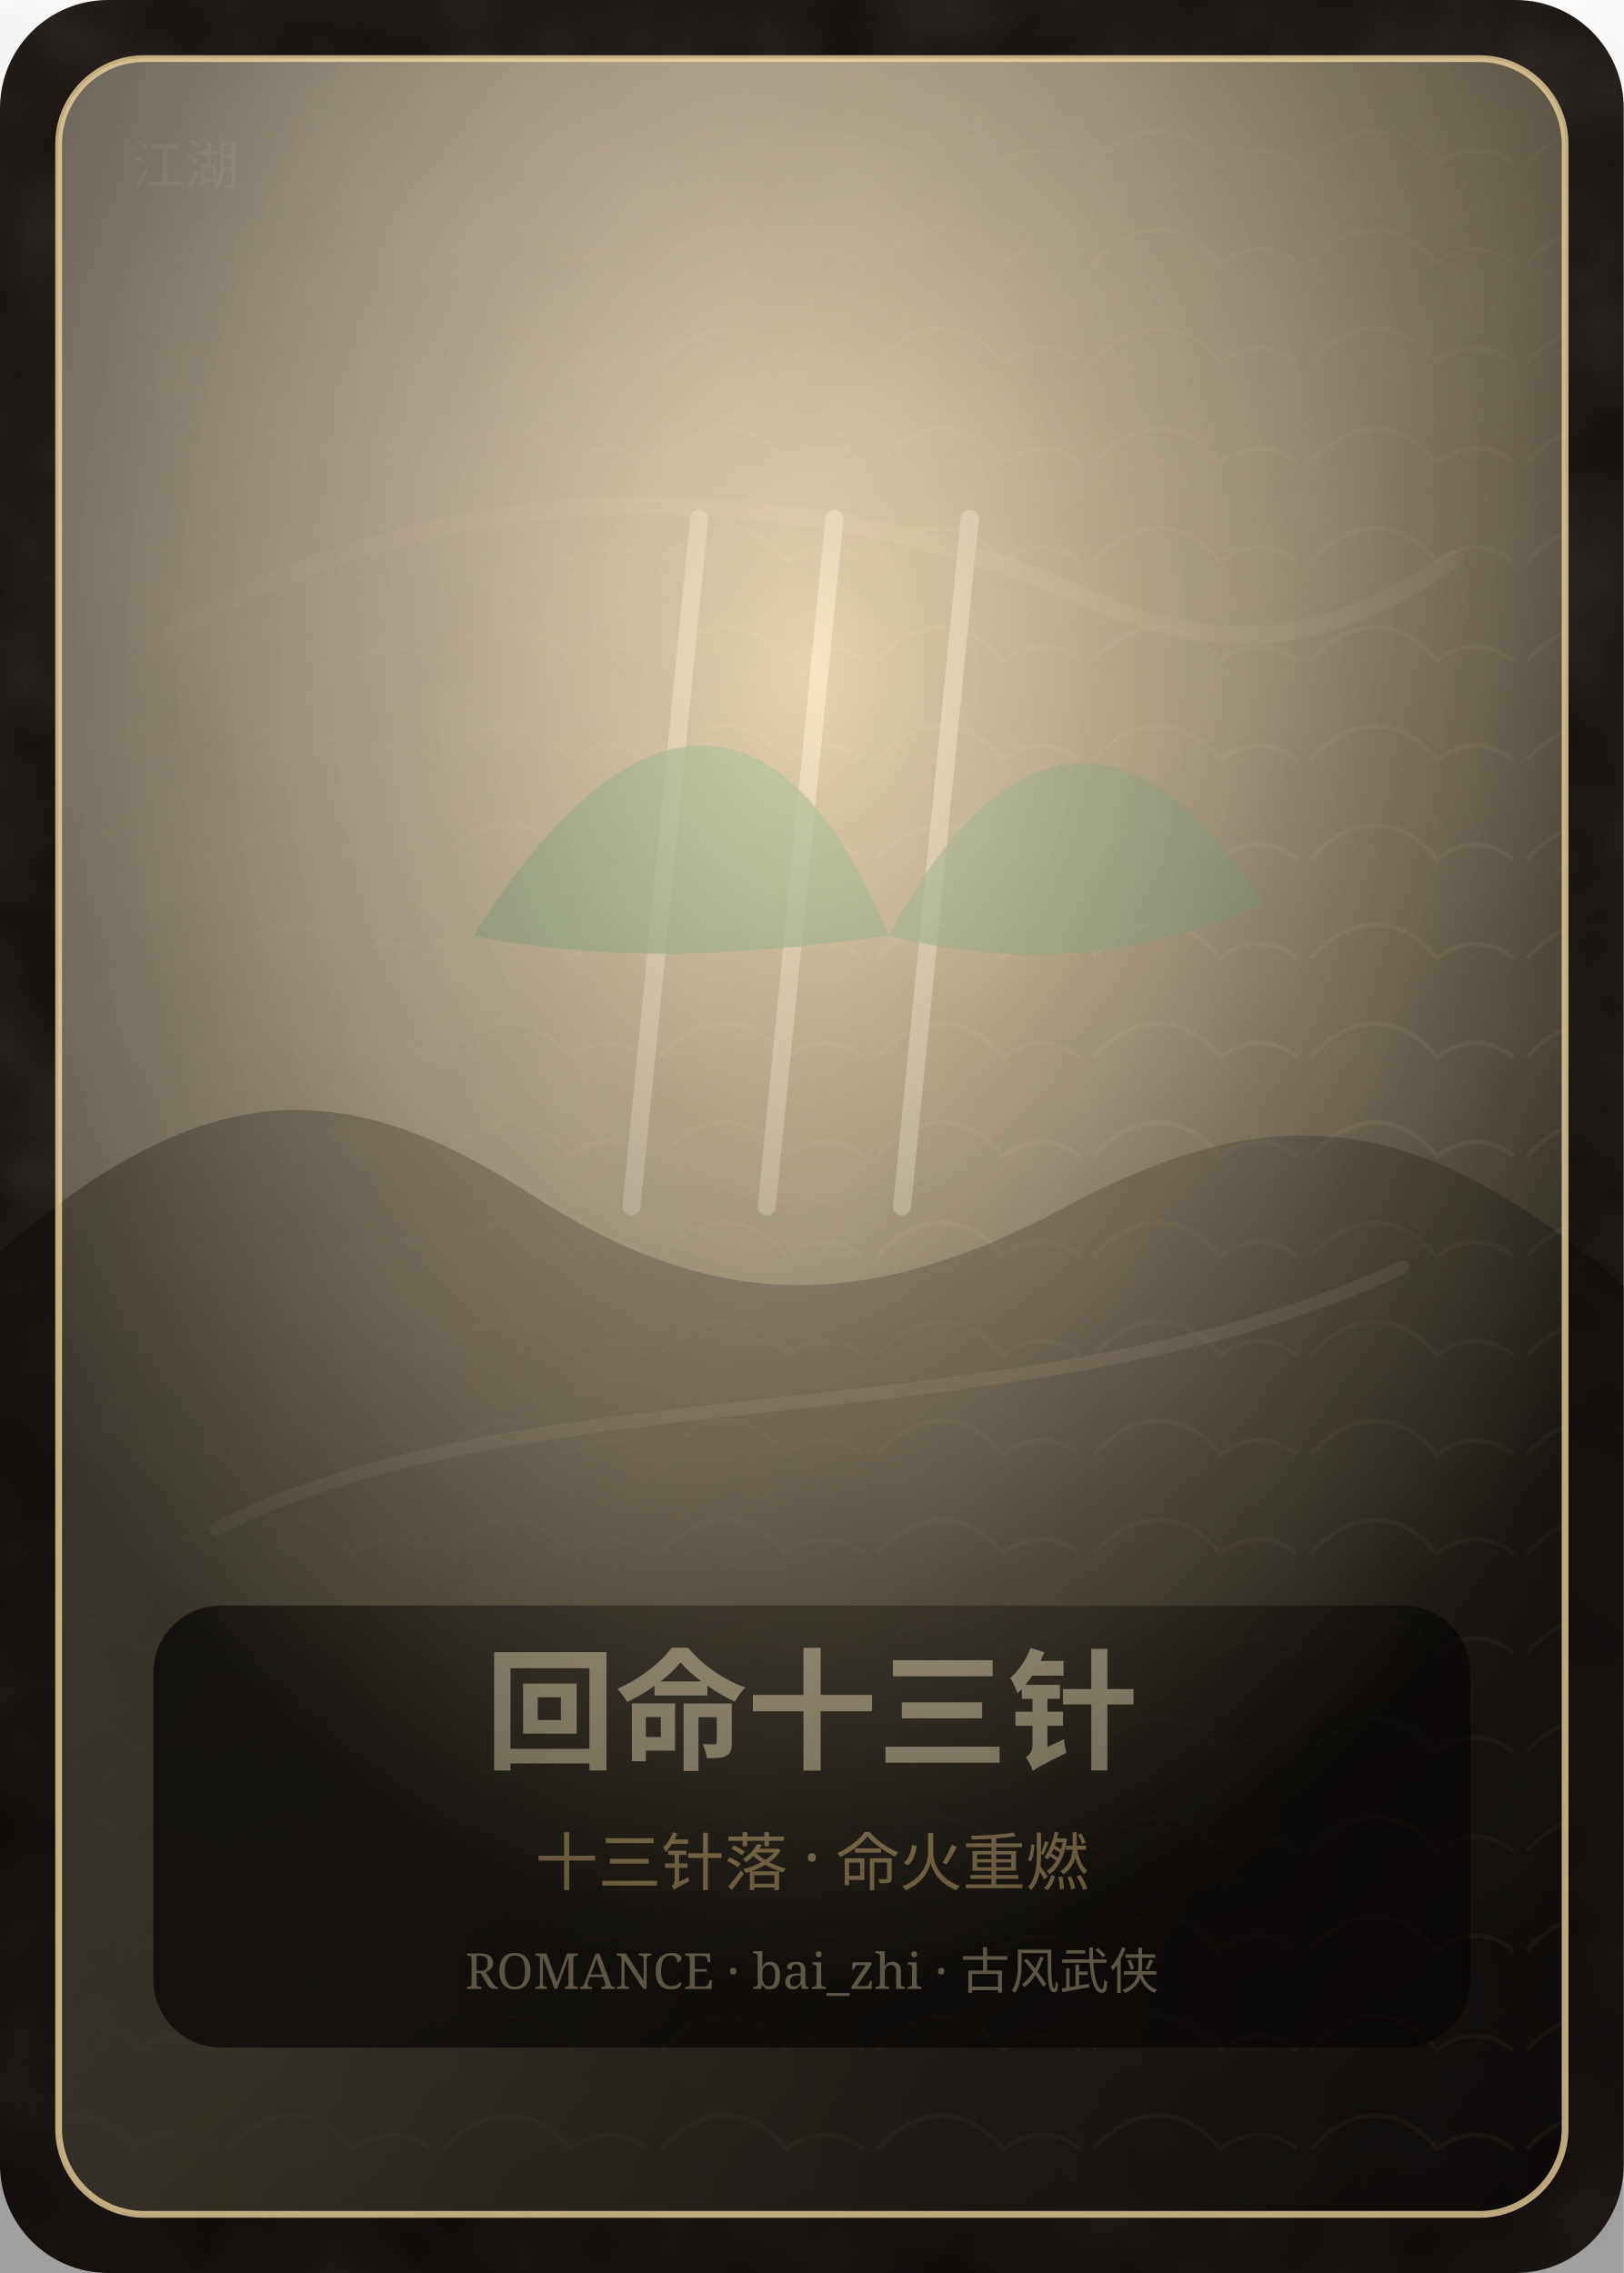
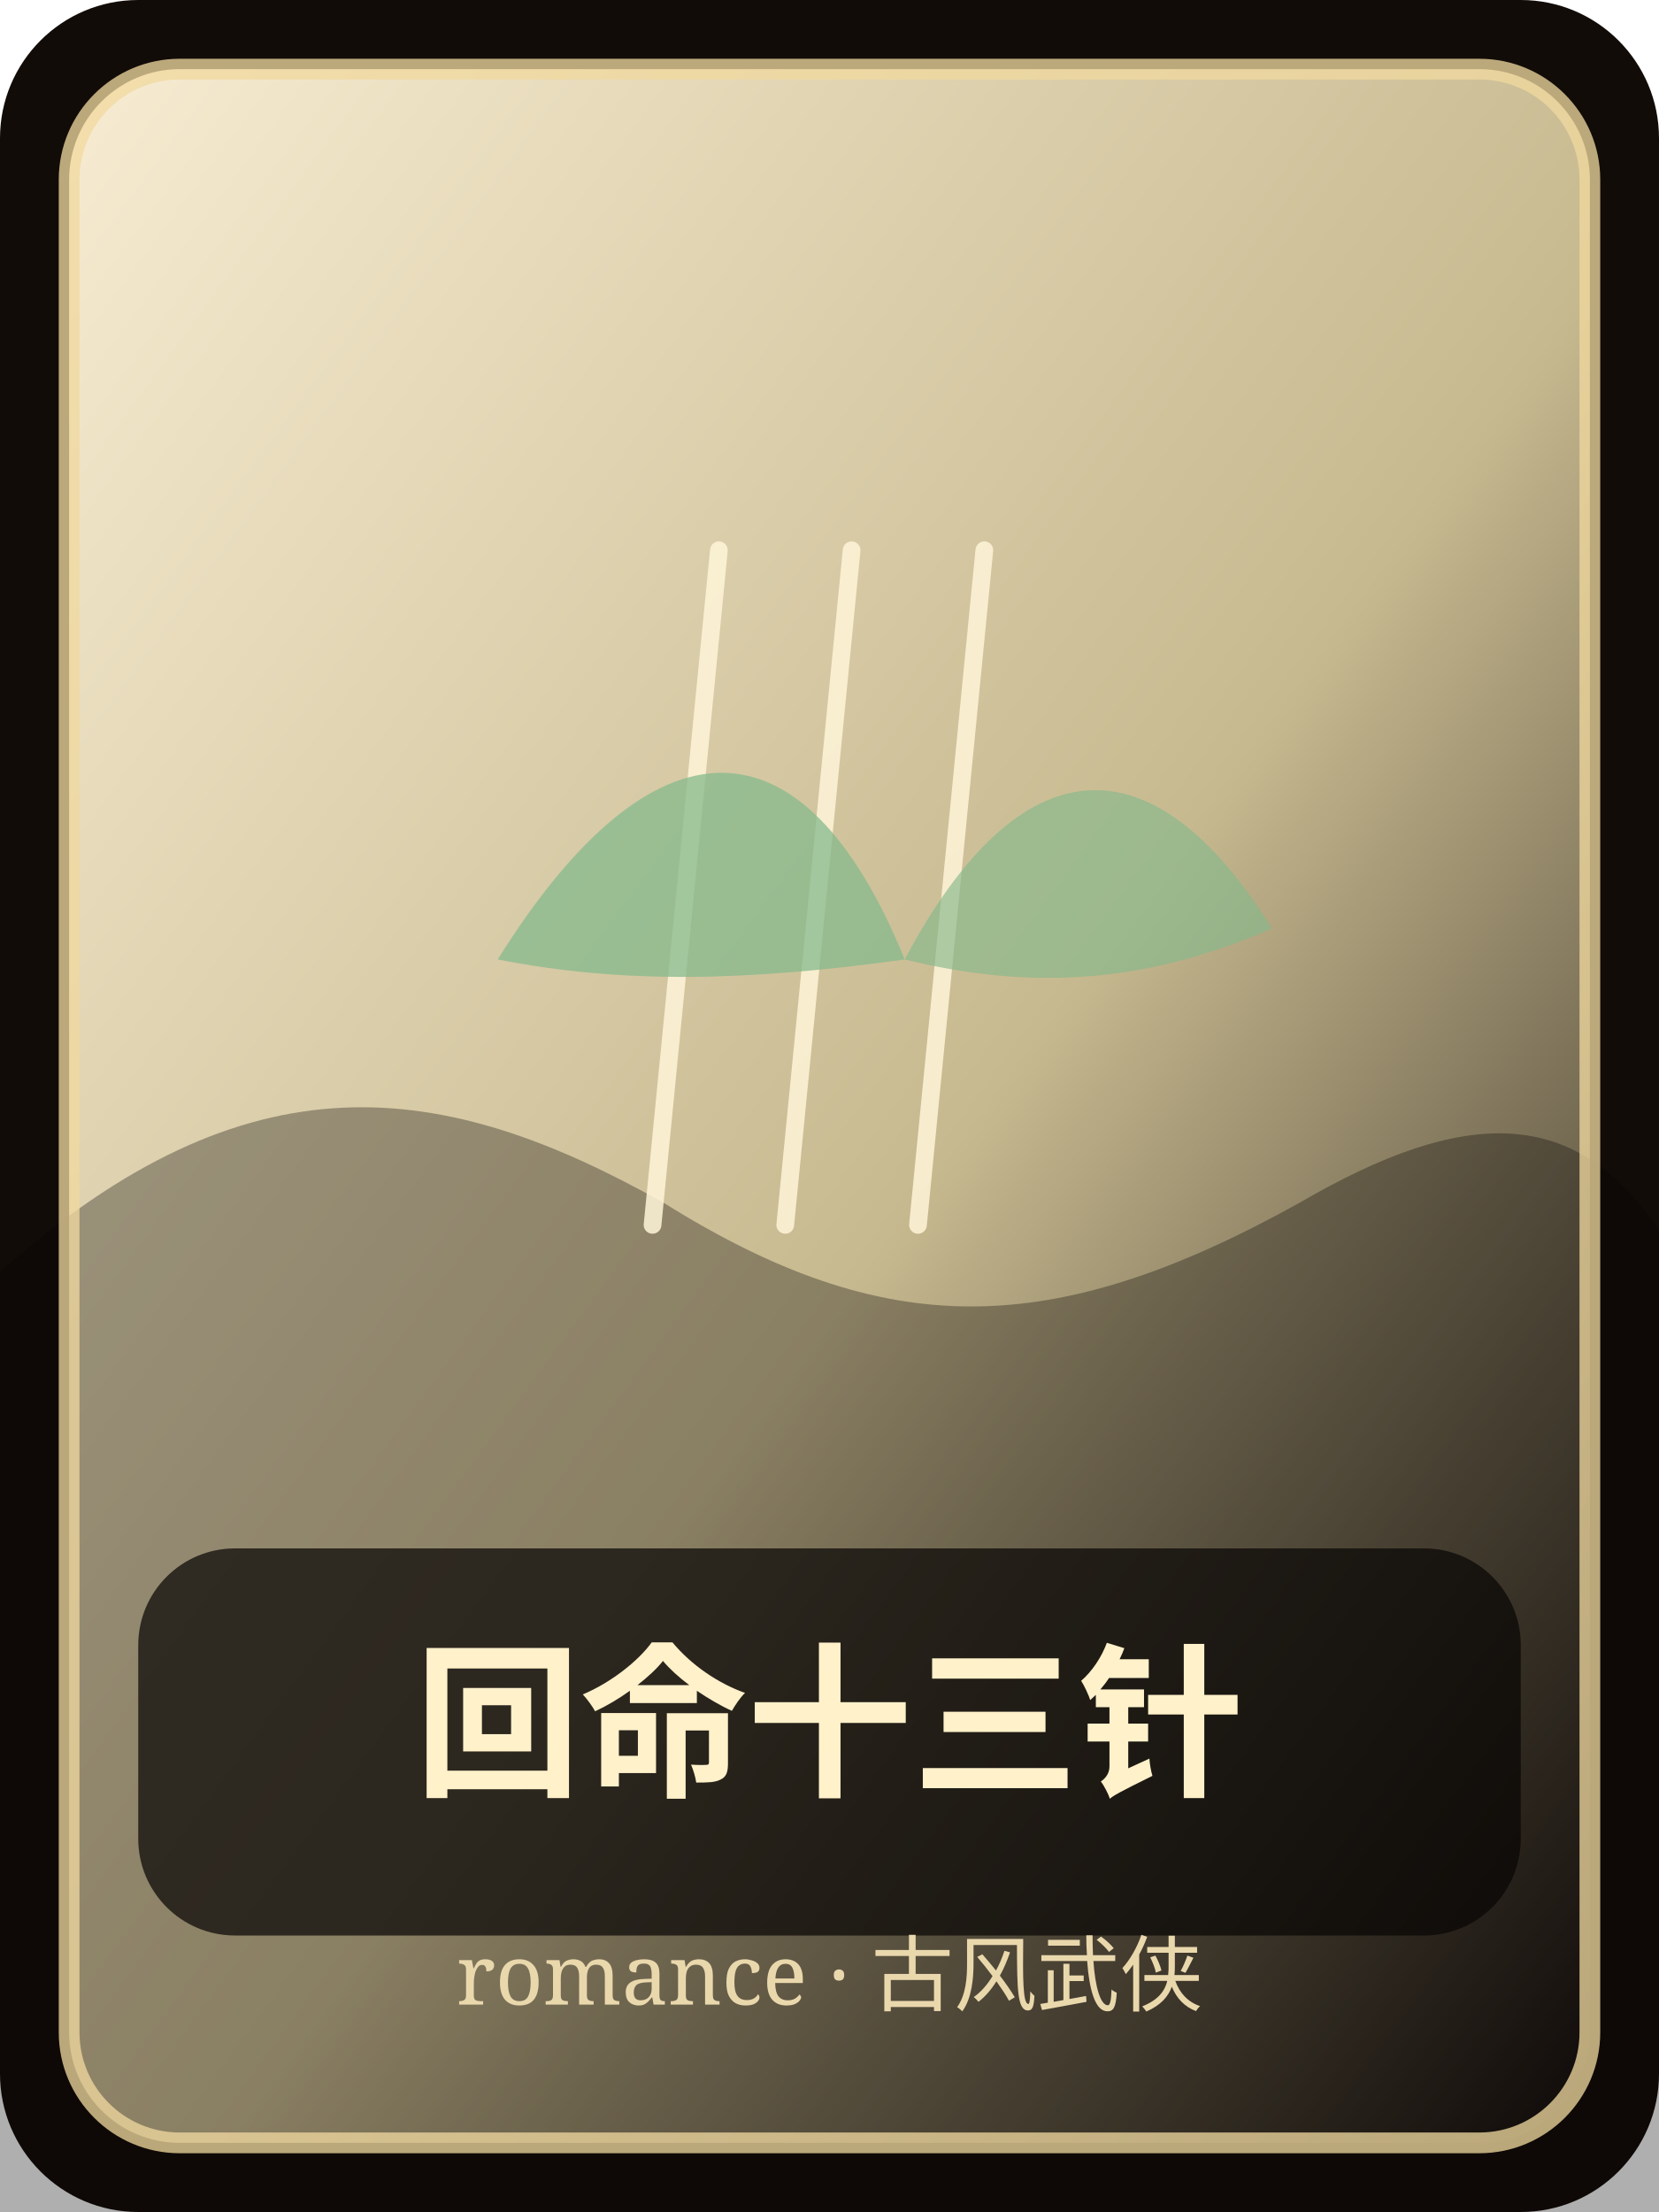
- <svg xmlns="http://www.w3.org/2000/svg" width="720" height="1008" viewBox="0 0 720 1008" role="img" aria-label="回命十三针 · 古风武侠卡牌" data-art-direction="ancient-wuxia" data-kind="card" data-card-id="life_returning_needle" data-theme="古风武侠江湖水墨">
+ <svg xmlns="http://www.w3.org/2000/svg" width="120" height="160" viewBox="0 0 120 160" role="img" aria-label="回命十三针 · 古风武侠卡牌" data-art-direction="ancient-wuxia" data-kind="card" data-card-id="life_returning_needle" data-theme="古风武侠江湖水墨">
  <defs>
    <linearGradient id="paper" x1="0" y1="0" x2="1" y2="1">
      <stop stop-color="#f7ecd2" />
-       <stop offset="0.52" stop-color="#c7b98f" />
+       <stop offset="0.55" stop-color="#c7b98f" />
      <stop offset="1" stop-color="#100b09" />
    </linearGradient>
-     <radialGradient id="halo" cx="50%" cy="28%" r="62%">
-       <stop stop-color="#f3dfb7" stop-opacity=".55" />
-       <stop offset="1" stop-color="#050403" stop-opacity=".62" />
-     </radialGradient>
-     <filter id="ink">
-       <feTurbulence type="fractalNoise" baseFrequency="0.018" numOctaves="3" seed="17" />
-       <feColorMatrix type="saturate" values="0" />
-       <feComponentTransfer>
-         <feFuncA type="table" tableValues="0 .16" />
-       </feComponentTransfer>
-     </filter>
-     <pattern id="cloud" width="96" height="44" patternUnits="userSpaceOnUse">
-       <path d="M5 29c18-20 40-20 56 0 10-8 23-9 34 0" fill="none" stroke="#f3dfb7" stroke-width="2" opacity=".20" />
-     </pattern>
  </defs>
-   <rect width="720" height="1008" rx="48" fill="#120c08" />
-   <rect x="26" y="26" width="668" height="956" rx="38" fill="url(#paper)" />
-   <rect x="26" y="26" width="668" height="956" rx="38" fill="url(#cloud)" />
-   <rect x="26" y="26" width="668" height="956" rx="38" filter="url(#ink)" />
-   <path d="M0 555c92-80 154-78 236-25 76 49 143 55 235 6 93-50 157-45 249 34v438H0z" fill="#050403" opacity=".36" />
-   <path d="M76 280c126-72 276-72 408-14 58 25 103 21 161-18" fill="none" stroke="#fff1cd" stroke-width="8" stroke-linecap="round" opacity=".20" />
-   <path d="M96 678c140-72 360-38 526-116" fill="none" stroke="#fff1cd" stroke-width="6" stroke-linecap="round" opacity=".18" />
-   <g transform="translate(360 375)">
+   <rect width="120" height="160" rx="10" fill="#120c08" />
+   <rect x="5" y="5" width="110" height="150" rx="8" fill="url(#paper)" />
+   <path d="M0 92c18-16 32-14 48-5 16 10 28 10 46 0 12-7 20-7 26 2v71H0z" fill="#050403" opacity=".32" />
+   <g transform="translate(60 63) scale(.16)">
    <path d="M-80 160L-50 -145" stroke="#fff5d8" stroke-width="8" stroke-linecap="round" opacity=".85" />
    <path d="M-20 160L10 -145" stroke="#fff5d8" stroke-width="8" stroke-linecap="round" opacity=".85" />
    <path d="M40 160L70 -145" stroke="#fff5d8" stroke-width="8" stroke-linecap="round" opacity=".85" />
    <path d="M-150 40c70-112 138-113 184 0-72 10-128 11-184 0z" fill="#85b98c" opacity=".75" />
    <path d="M34 40c52-98 112-101 166-14-57 25-109 28-166 14z" fill="#85b98c" opacity=".65" />
  </g>
-   <rect x="68" y="712" width="584" height="196" rx="30" fill="#080504" opacity=".70" />
-   <text x="360" y="780" text-anchor="middle" font-family="KaiTi, STKaiti, serif" font-size="58" font-weight="700" fill="#fff1ca">回命十三针</text>
-   <text x="360" y="836" text-anchor="middle" font-family="KaiTi, STKaiti, serif" font-size="28" fill="#f2d18f">十三针落 · 命火重燃</text>
-   <text x="360" y="882" text-anchor="middle" font-family="KaiTi, STKaiti, serif" font-size="22" fill="#ead8ad">ROMANCE · bai_zhi · 古风武侠</text>
-   <text x="58" y="82" font-family="Georgia, serif" font-size="24" fill="#fff4d8" opacity=".84">江湖</text>
-   <rect x="26" y="26" width="668" height="956" rx="38" fill="url(#halo)" />
-   <rect x="26" y="26" width="668" height="956" rx="38" fill="none" stroke="#f1d99f" stroke-width="3" opacity=".76" />
+   <rect x="10" y="112" width="100" height="28" rx="7" fill="#080504" opacity=".72" />
+   <text x="60" y="129" text-anchor="middle" font-family="KaiTi, STKaiti, serif" font-size="12" font-weight="700" fill="#fff1ca">回命十三针</text>
+   <text x="60" y="145" text-anchor="middle" font-family="KaiTi, STKaiti, serif" font-size="6" fill="#ead8ad">romance · 古风武侠</text>
+   <rect x="5" y="5" width="110" height="150" rx="8" fill="none" stroke="#f1d99f" stroke-width="1.5" opacity=".76" />
</svg>
